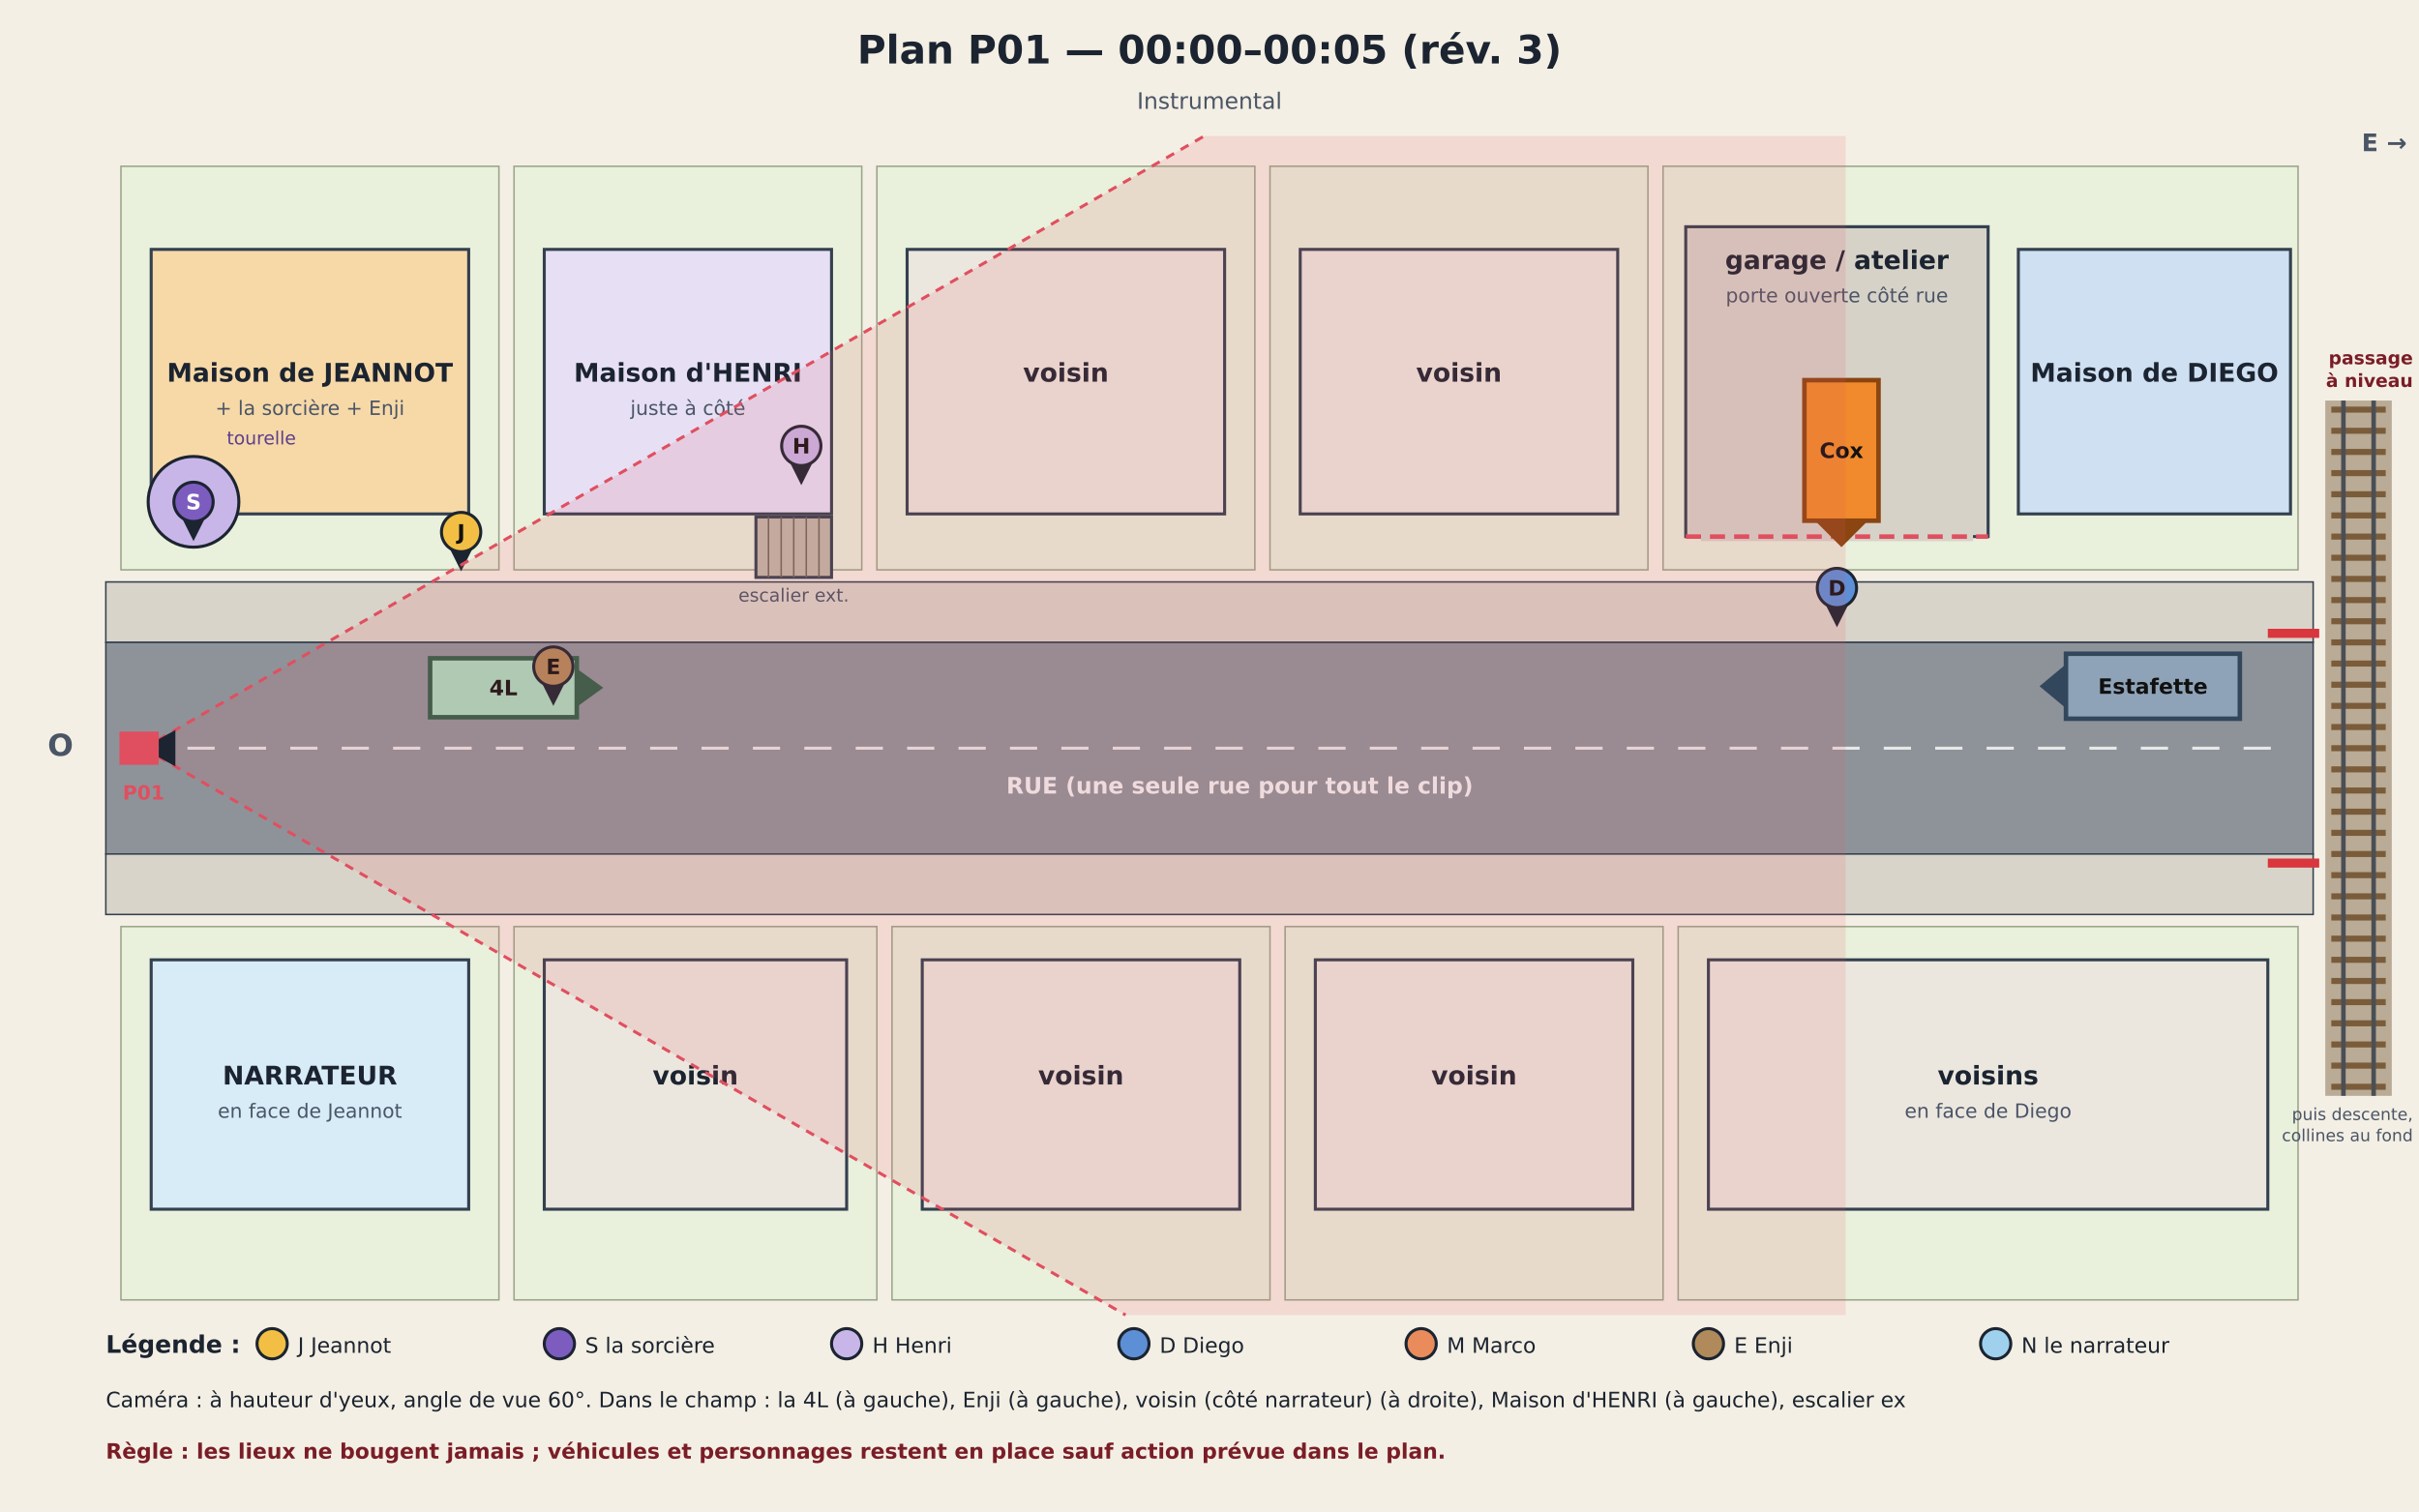
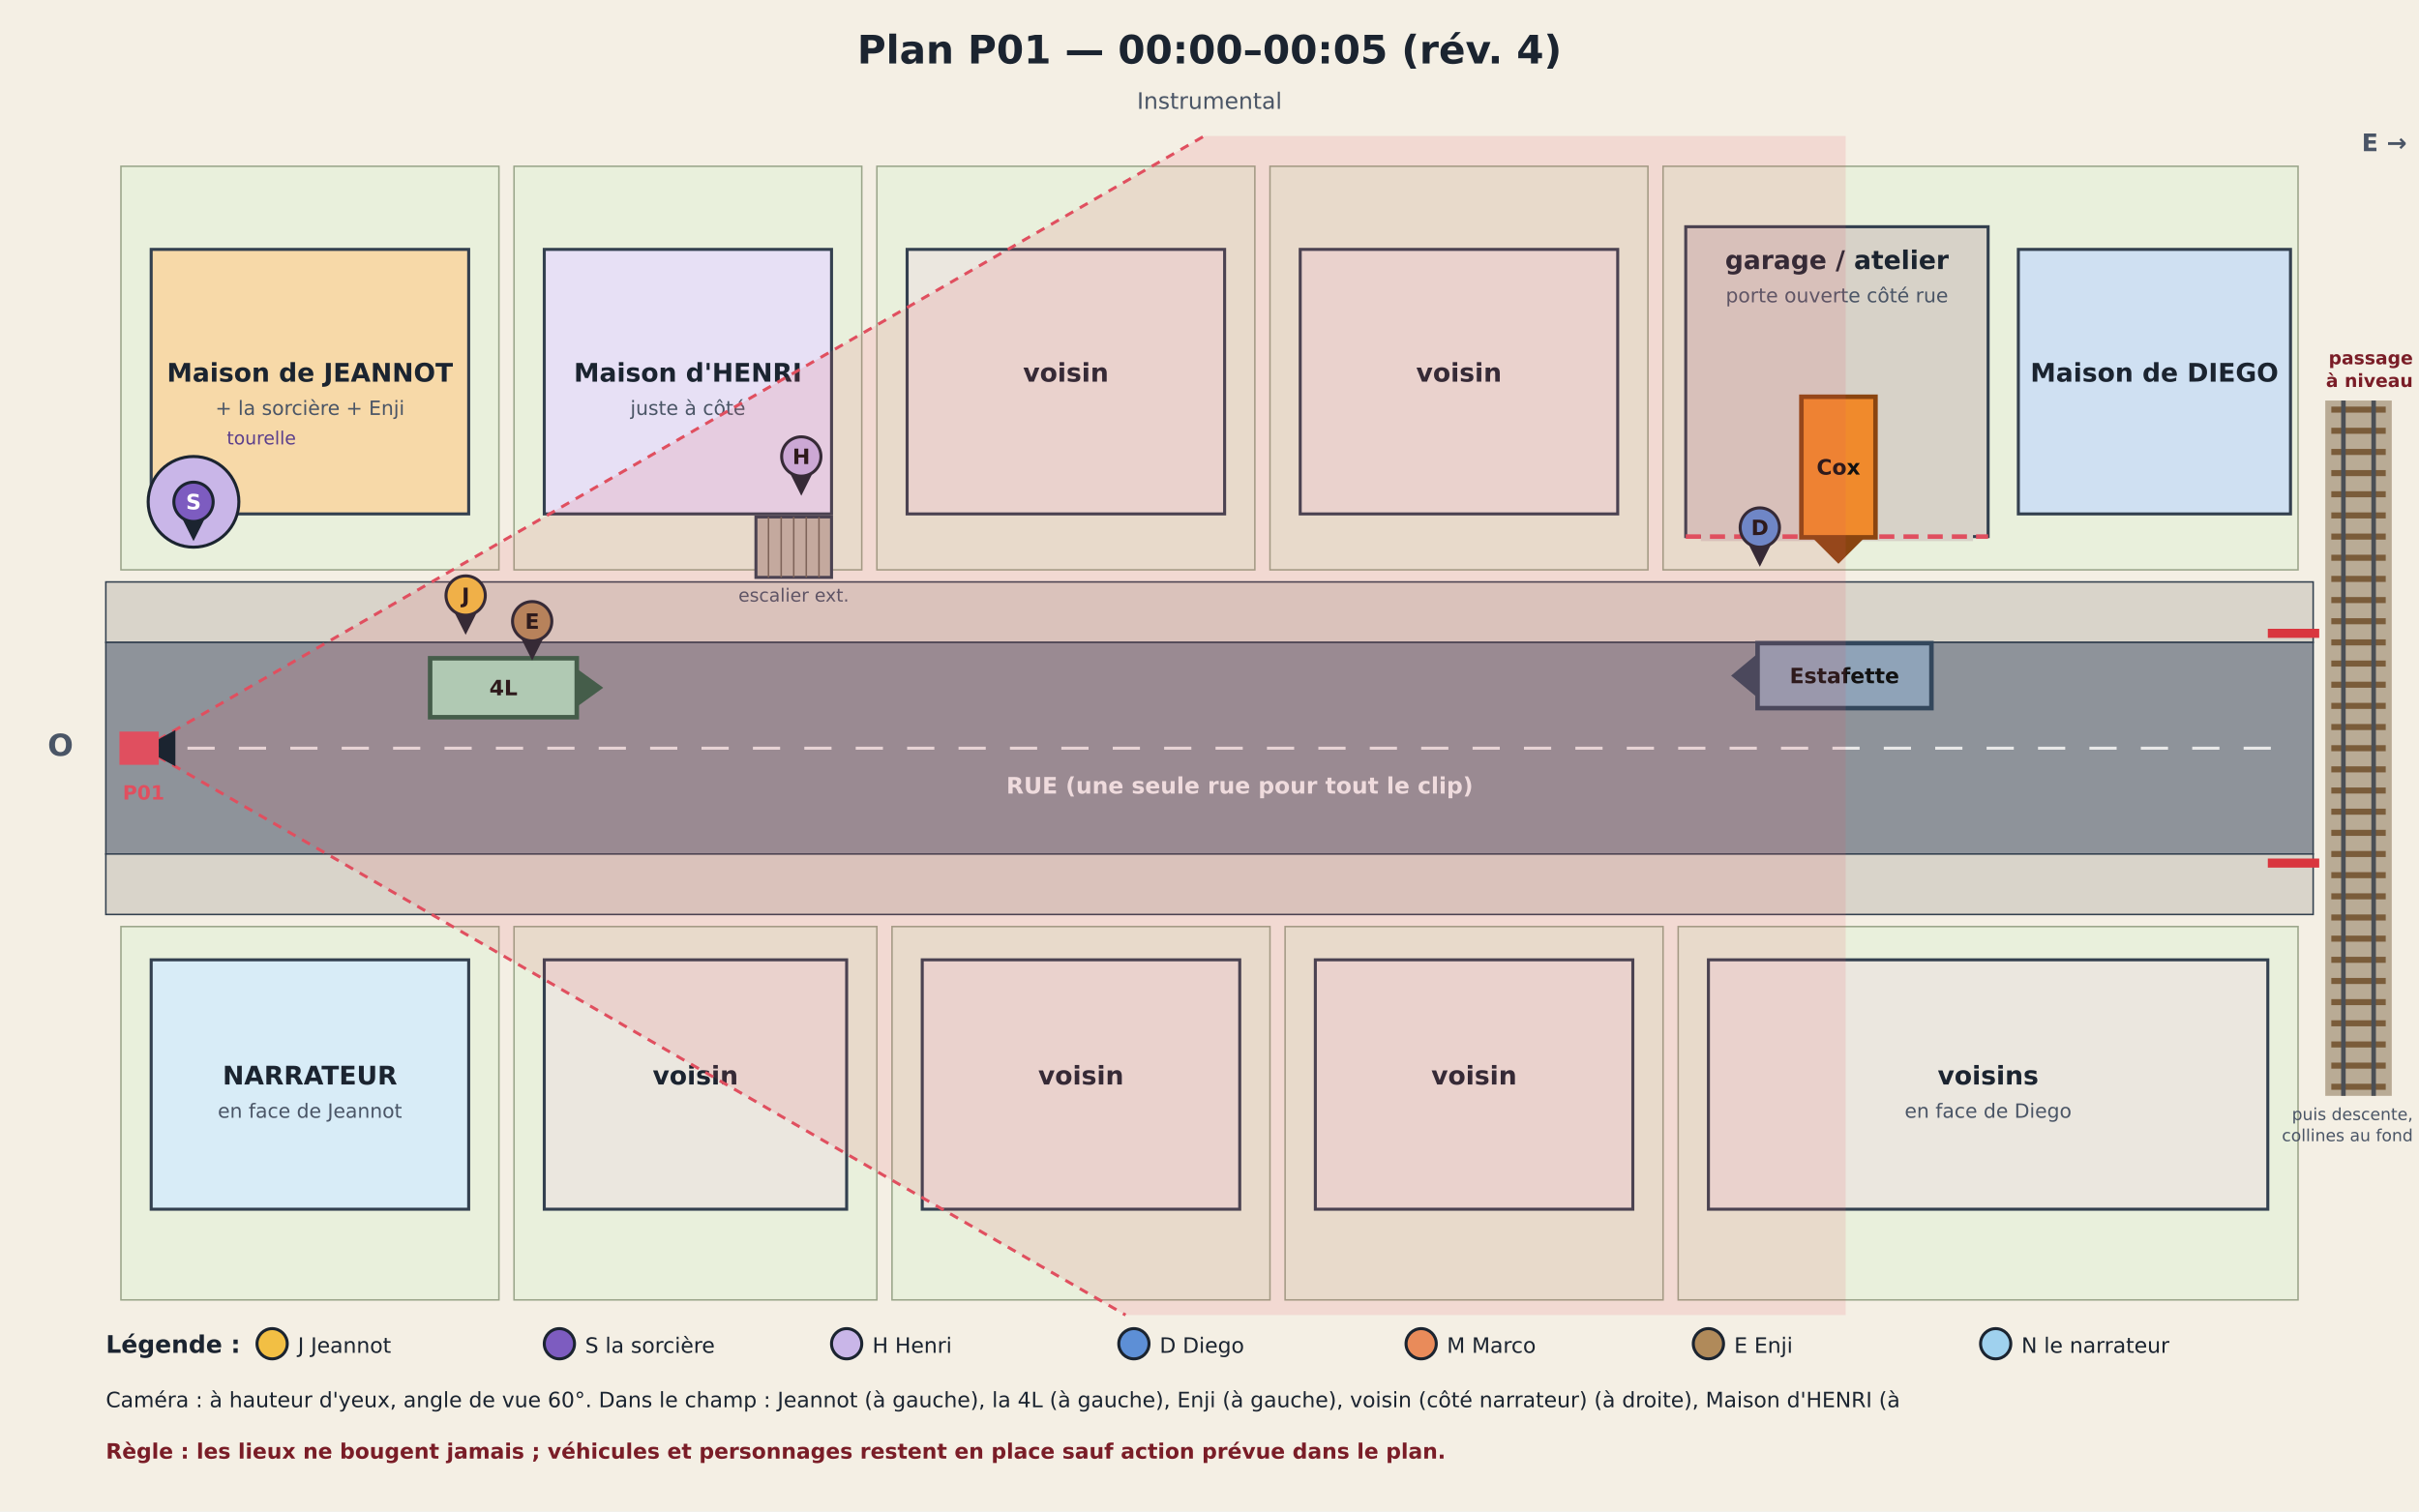
<svg xmlns="http://www.w3.org/2000/svg" width="1600" height="1000" viewBox="0 0 1600 1000" font-family="DejaVu Sans, Arial, sans-serif">
  <defs>
    <clipPath id="zone">
      <rect x="0" y="90" width="1600" height="780" />
    </clipPath>
  </defs>
  <rect x="0.0" y="0.0" width="1600.0" height="1000.0" rx="0" fill="#f4efe4" stroke="none" stroke-width="0" />
  <rect x="70.0" y="385.0" width="1460.0" height="40.0" rx="0" fill="#d9d4ca" stroke="#33404f" stroke-width="1" />
  <rect x="70.0" y="425.0" width="1460.0" height="140.0" rx="0" fill="#8e939a" stroke="#33404f" stroke-width="1" />
  <rect x="70.0" y="565.0" width="1460.0" height="40.0" rx="0" fill="#d9d4ca" stroke="#33404f" stroke-width="1" />
  <line x1="90.0" y1="495.0" x2="1510.0" y2="495.0" stroke="#e8e8e8" stroke-width="2" stroke-dasharray="18 16" />
  <text x="820.0" y="525.0" font-size="15" fill="#f1f1f1" text-anchor="middle" font-weight="bold">RUE (une seule rue pour tout le clip)</text>
  <rect x="80.0" y="110.0" width="250.0" height="267.0" rx="0" fill="#e9f0dc" stroke="#9aa58a" stroke-width="1" />
  <rect x="340.0" y="110.0" width="230.0" height="267.0" rx="0" fill="#e9f0dc" stroke="#9aa58a" stroke-width="1" />
  <rect x="580.0" y="110.0" width="250.0" height="267.0" rx="0" fill="#e9f0dc" stroke="#9aa58a" stroke-width="1" />
  <rect x="840.0" y="110.0" width="250.0" height="267.0" rx="0" fill="#e9f0dc" stroke="#9aa58a" stroke-width="1" />
  <rect x="1100.0" y="110.0" width="420.0" height="267.0" rx="0" fill="#e9f0dc" stroke="#9aa58a" stroke-width="1" />
  <rect x="80.0" y="613.0" width="250.0" height="247.0" rx="0" fill="#e9f0dc" stroke="#9aa58a" stroke-width="1" />
  <rect x="340.0" y="613.0" width="240.0" height="247.0" rx="0" fill="#e9f0dc" stroke="#9aa58a" stroke-width="1" />
  <rect x="590.0" y="613.0" width="250.0" height="247.0" rx="0" fill="#e9f0dc" stroke="#9aa58a" stroke-width="1" />
  <rect x="850.0" y="613.0" width="250.0" height="247.0" rx="0" fill="#e9f0dc" stroke="#9aa58a" stroke-width="1" />
  <rect x="1110.0" y="613.0" width="410.0" height="247.0" rx="0" fill="#e9f0dc" stroke="#9aa58a" stroke-width="1" />
  <rect x="100.0" y="165.0" width="210.0" height="175.0" rx="0" fill="#f7d9a8" stroke="#33404f" stroke-width="2" />
  <text x="205.0" y="252.5" font-size="17" fill="#1b2430" text-anchor="middle" font-weight="bold">Maison de JEANNOT</text>
  <text x="205.0" y="274.5" font-size="13" fill="#4a5566" text-anchor="middle">+ la sorcière + Enji</text>
  <rect x="360.0" y="165.0" width="190.0" height="175.0" rx="0" fill="#e7e0f5" stroke="#33404f" stroke-width="2" />
  <text x="455.0" y="252.5" font-size="17" fill="#1b2430" text-anchor="middle" font-weight="bold">Maison d'HENRI</text>
  <text x="455.0" y="274.5" font-size="13" fill="#4a5566" text-anchor="middle">juste à côté</text>
  <rect x="600.0" y="165.0" width="210.0" height="175.0" rx="0" fill="#ebe7df" stroke="#33404f" stroke-width="2" />
  <text x="705.0" y="252.5" font-size="17" fill="#1b2430" text-anchor="middle" font-weight="bold">voisin</text>
  <rect x="860.0" y="165.0" width="210.0" height="175.0" rx="0" fill="#ebe7df" stroke="#33404f" stroke-width="2" />
  <text x="965.0" y="252.5" font-size="17" fill="#1b2430" text-anchor="middle" font-weight="bold">voisin</text>
  <rect x="1115.0" y="150.0" width="200.0" height="205.0" rx="0" fill="#d7d2c8" stroke="#33404f" stroke-width="2" />
  <line x1="1125.0" y1="355.0" x2="1305.0" y2="355.0" stroke="#d7d2c8" stroke-width="6" />
  <line x1="1115.0" y1="355.0" x2="1315.0" y2="355.0" stroke="#e04f5f" stroke-width="3" stroke-dasharray="10 6" />
  <text x="1215.0" y="178.0" font-size="17" fill="#1b2430" text-anchor="middle" font-weight="bold">garage / atelier</text>
  <text x="1215.0" y="200.0" font-size="13" fill="#4a5566" text-anchor="middle">porte ouverte côté rue</text>
  <rect x="1335.0" y="165.0" width="180.0" height="175.0" rx="0" fill="#cfe0f2" stroke="#33404f" stroke-width="2" />
  <text x="1425.0" y="252.5" font-size="17" fill="#1b2430" text-anchor="middle" font-weight="bold">Maison de DIEGO</text>
  <rect x="100.0" y="635.0" width="210.0" height="165.0" rx="0" fill="#d8ecf7" stroke="#33404f" stroke-width="2" />
  <text x="205.0" y="717.5" font-size="17" fill="#1b2430" text-anchor="middle" font-weight="bold">NARRATEUR</text>
  <text x="205.0" y="739.5" font-size="13" fill="#4a5566" text-anchor="middle">en face de Jeannot</text>
  <rect x="360.0" y="635.0" width="200.0" height="165.0" rx="0" fill="#ebe7df" stroke="#33404f" stroke-width="2" />
  <text x="460.0" y="717.5" font-size="17" fill="#1b2430" text-anchor="middle" font-weight="bold">voisin</text>
  <rect x="610.0" y="635.0" width="210.0" height="165.0" rx="0" fill="#ebe7df" stroke="#33404f" stroke-width="2" />
  <text x="715.0" y="717.5" font-size="17" fill="#1b2430" text-anchor="middle" font-weight="bold">voisin</text>
  <rect x="870.0" y="635.0" width="210.0" height="165.0" rx="0" fill="#ebe7df" stroke="#33404f" stroke-width="2" />
  <text x="975.0" y="717.5" font-size="17" fill="#1b2430" text-anchor="middle" font-weight="bold">voisin</text>
  <rect x="1130.0" y="635.0" width="370.0" height="165.0" rx="0" fill="#ebe7df" stroke="#33404f" stroke-width="2" />
  <text x="1315.0" y="717.5" font-size="17" fill="#1b2430" text-anchor="middle" font-weight="bold">voisins</text>
  <text x="1315.0" y="739.5" font-size="13" fill="#4a5566" text-anchor="middle">en face de Diego</text>
  <circle cx="128.0" cy="332.0" r="30" fill="#c9b6e8" stroke="#1b2430" stroke-width="2" />
  <text x="150.0" y="294.0" font-size="12" fill="#5b3f8c" text-anchor="start">tourelle</text>
  <rect x="500.0" y="342.0" width="50.0" height="40.0" rx="0" fill="#bfb7a8" stroke="#33404f" stroke-width="2" />
  <line x1="508.3" y1="342.0" x2="508.3" y2="382.0" stroke="#6e6658" stroke-width="1" />
  <line x1="516.7" y1="342.0" x2="516.7" y2="382.0" stroke="#6e6658" stroke-width="1" />
  <line x1="525.0" y1="342.0" x2="525.0" y2="382.0" stroke="#6e6658" stroke-width="1" />
  <line x1="533.3" y1="342.0" x2="533.3" y2="382.0" stroke="#6e6658" stroke-width="1" />
  <line x1="541.7" y1="342.0" x2="541.7" y2="382.0" stroke="#6e6658" stroke-width="1" />
  <text x="525.0" y="398.0" font-size="12" fill="#4a5566" text-anchor="middle">escalier ext.</text>
  <rect x="1538.0" y="265.0" width="44.0" height="460.0" rx="0" fill="#b9ab95" stroke="none" stroke-width="0" />
  <line x1="1542.0" y1="271.0" x2="1578.0" y2="271.0" stroke="#7a5c3a" stroke-width="4" />
  <line x1="1542.0" y1="285.0" x2="1578.0" y2="285.0" stroke="#7a5c3a" stroke-width="4" />
  <line x1="1542.0" y1="299.0" x2="1578.0" y2="299.0" stroke="#7a5c3a" stroke-width="4" />
  <line x1="1542.0" y1="313.0" x2="1578.0" y2="313.0" stroke="#7a5c3a" stroke-width="4" />
  <line x1="1542.0" y1="327.0" x2="1578.0" y2="327.0" stroke="#7a5c3a" stroke-width="4" />
  <line x1="1542.0" y1="341.0" x2="1578.0" y2="341.0" stroke="#7a5c3a" stroke-width="4" />
  <line x1="1542.0" y1="355.0" x2="1578.0" y2="355.0" stroke="#7a5c3a" stroke-width="4" />
  <line x1="1542.0" y1="369.0" x2="1578.0" y2="369.0" stroke="#7a5c3a" stroke-width="4" />
  <line x1="1542.0" y1="383.0" x2="1578.0" y2="383.0" stroke="#7a5c3a" stroke-width="4" />
  <line x1="1542.0" y1="397.0" x2="1578.0" y2="397.0" stroke="#7a5c3a" stroke-width="4" />
  <line x1="1542.0" y1="411.0" x2="1578.0" y2="411.0" stroke="#7a5c3a" stroke-width="4" />
  <line x1="1542.0" y1="425.0" x2="1578.0" y2="425.0" stroke="#7a5c3a" stroke-width="4" />
  <line x1="1542.0" y1="439.0" x2="1578.0" y2="439.0" stroke="#7a5c3a" stroke-width="4" />
  <line x1="1542.0" y1="453.0" x2="1578.0" y2="453.0" stroke="#7a5c3a" stroke-width="4" />
  <line x1="1542.0" y1="467.0" x2="1578.0" y2="467.0" stroke="#7a5c3a" stroke-width="4" />
  <line x1="1542.0" y1="481.0" x2="1578.0" y2="481.0" stroke="#7a5c3a" stroke-width="4" />
  <line x1="1542.0" y1="495.0" x2="1578.0" y2="495.0" stroke="#7a5c3a" stroke-width="4" />
  <line x1="1542.0" y1="509.0" x2="1578.0" y2="509.0" stroke="#7a5c3a" stroke-width="4" />
  <line x1="1542.0" y1="523.0" x2="1578.0" y2="523.0" stroke="#7a5c3a" stroke-width="4" />
  <line x1="1542.0" y1="537.0" x2="1578.0" y2="537.0" stroke="#7a5c3a" stroke-width="4" />
  <line x1="1542.0" y1="551.0" x2="1578.0" y2="551.0" stroke="#7a5c3a" stroke-width="4" />
  <line x1="1542.0" y1="565.0" x2="1578.0" y2="565.0" stroke="#7a5c3a" stroke-width="4" />
  <line x1="1542.0" y1="579.0" x2="1578.0" y2="579.0" stroke="#7a5c3a" stroke-width="4" />
  <line x1="1542.0" y1="593.0" x2="1578.0" y2="593.0" stroke="#7a5c3a" stroke-width="4" />
  <line x1="1542.0" y1="607.0" x2="1578.0" y2="607.0" stroke="#7a5c3a" stroke-width="4" />
  <line x1="1542.0" y1="621.0" x2="1578.0" y2="621.0" stroke="#7a5c3a" stroke-width="4" />
  <line x1="1542.0" y1="635.0" x2="1578.0" y2="635.0" stroke="#7a5c3a" stroke-width="4" />
  <line x1="1542.0" y1="649.0" x2="1578.0" y2="649.0" stroke="#7a5c3a" stroke-width="4" />
  <line x1="1542.0" y1="663.0" x2="1578.0" y2="663.0" stroke="#7a5c3a" stroke-width="4" />
  <line x1="1542.0" y1="677.0" x2="1578.0" y2="677.0" stroke="#7a5c3a" stroke-width="4" />
  <line x1="1542.0" y1="691.0" x2="1578.0" y2="691.0" stroke="#7a5c3a" stroke-width="4" />
  <line x1="1542.0" y1="705.0" x2="1578.0" y2="705.0" stroke="#7a5c3a" stroke-width="4" />
  <line x1="1542.0" y1="719.0" x2="1578.0" y2="719.0" stroke="#7a5c3a" stroke-width="4" />
  <line x1="1550.0" y1="265.0" x2="1550.0" y2="725.0" stroke="#4b4f55" stroke-width="3" />
  <line x1="1570.0" y1="265.0" x2="1570.0" y2="725.0" stroke="#4b4f55" stroke-width="3" />
  <line x1="1534.0" y1="419.0" x2="1500.0" y2="419.0" stroke="#d9363e" stroke-width="6" />
  <line x1="1534.0" y1="571.0" x2="1500.0" y2="571.0" stroke="#d9363e" stroke-width="6" />
  <text x="1596.0" y="241.0" font-size="12" fill="#7a1d27" text-anchor="end" font-weight="bold">passage</text>
  <text x="1596.0" y="256.0" font-size="12" fill="#7a1d27" text-anchor="end" font-weight="bold">à niveau</text>
  <text x="1596.0" y="741.0" font-size="11" fill="#4a5566" text-anchor="end">puis descente,</text>
  <text x="1596.0" y="755.0" font-size="11" fill="#4a5566" text-anchor="end">collines au fond</text>
  <text x="40.0" y="500.0" font-size="20" fill="#4a5566" text-anchor="middle" font-weight="bold">O</text>
  <text x="1592.0" y="100.0" font-size="16" fill="#4a5566" text-anchor="end" font-weight="bold">E →</text>
  <polygon points="283.0,434.0 383.0,434.0 383.0,476.0 283.0,476.0" fill="#2c5f47" fill-opacity="1.0" />
  <polygon points="286.0,437.0 380.0,437.0 380.0,473.0 286.0,473.0" fill="#a8dcc0" fill-opacity="1.0" />
  <polygon points="381.0,442.0 399.0,455.0 381.0,468.0" fill="#2c5f47" fill-opacity="1.0" />
  <text x="333.0" y="460.0" font-size="14" fill="#111" text-anchor="middle" font-weight="bold">4L</text>
-   <polygon points="1483.0,477.0 1365.0,477.0 1365.0,431.0 1483.0,431.0" fill="#33475c" fill-opacity="1.0" />
-   <polygon points="1480.0,474.0 1368.0,474.0 1368.0,434.0 1480.0,434.0" fill="#8fa3b8" fill-opacity="1.0" />
-   <polygon points="1367.0,469.0 1349.0,454.0 1367.0,439.0" fill="#33475c" fill-opacity="1.0" />
-   <text x="1424.0" y="459.0" font-size="14" fill="#111" text-anchor="middle" font-weight="bold">Estafette</text>
-   <polygon points="1244.0,250.0 1244.0,346.0 1192.0,346.0 1192.0,250.0" fill="#8a4510" fill-opacity="1.0" />
-   <polygon points="1241.0,253.0 1241.0,343.0 1195.0,343.0 1195.0,253.0" fill="#f08a2c" fill-opacity="1.0" />
-   <polygon points="1236.0,344.0 1218.0,362.0 1200.0,344.0" fill="#8a4510" fill-opacity="1.0" />
-   <text x="1218.0" y="303.0" font-size="14" fill="#111" text-anchor="middle" font-weight="bold">Cox</text>
-   <polygon points="313.0,362.0 305.0,378.0 297.0,362.0" fill="#1b2430" fill-opacity="1.0" />
-   <circle cx="305.0" cy="352.0" r="13" fill="#f2bf44" stroke="#1b2430" stroke-width="2" />
-   <text x="305.0" y="357.0" font-size="14" fill="#111" text-anchor="middle" font-weight="bold">J</text>
-   <polygon points="374.0,451.0 366.0,467.0 358.0,451.0" fill="#1b2430" fill-opacity="1.0" />
-   <circle cx="366.0" cy="441.0" r="13" fill="#b08a5a" stroke="#1b2430" stroke-width="2" />
-   <text x="366.0" y="446.0" font-size="14" fill="#111" text-anchor="middle" font-weight="bold">E</text>
+   <polygon points="1279.0,470.0 1161.0,470.0 1161.0,424.0 1279.0,424.0" fill="#33475c" fill-opacity="1.0" />
+   <polygon points="1276.0,467.0 1164.0,467.0 1164.0,427.0 1276.0,427.0" fill="#8fa3b8" fill-opacity="1.0" />
+   <polygon points="1163.0,462.0 1145.0,447.0 1163.0,432.0" fill="#33475c" fill-opacity="1.0" />
+   <text x="1220.0" y="452.0" font-size="14" fill="#111" text-anchor="middle" font-weight="bold">Estafette</text>
+   <polygon points="1242.0,261.0 1242.0,357.0 1190.0,357.0 1190.0,261.0" fill="#8a4510" fill-opacity="1.0" />
+   <polygon points="1239.0,264.0 1239.0,354.0 1193.0,354.0 1193.0,264.0" fill="#f08a2c" fill-opacity="1.0" />
+   <polygon points="1234.0,355.0 1216.0,373.0 1198.0,355.0" fill="#8a4510" fill-opacity="1.0" />
+   <text x="1216.0" y="314.0" font-size="14" fill="#111" text-anchor="middle" font-weight="bold">Cox</text>
+   <polygon points="316.0,404.0 308.0,420.0 300.0,404.0" fill="#1b2430" fill-opacity="1.0" />
+   <circle cx="308.0" cy="394.0" r="13" fill="#f2bf44" stroke="#1b2430" stroke-width="2" />
+   <text x="308.0" y="399.0" font-size="14" fill="#111" text-anchor="middle" font-weight="bold">J</text>
+   <polygon points="360.0,421.0 352.0,437.0 344.0,421.0" fill="#1b2430" fill-opacity="1.0" />
+   <circle cx="352.0" cy="411.0" r="13" fill="#b08a5a" stroke="#1b2430" stroke-width="2" />
+   <text x="352.0" y="416.0" font-size="14" fill="#111" text-anchor="middle" font-weight="bold">E</text>
  <polygon points="136.0,342.0 128.0,358.0 120.0,342.0" fill="#1b2430" fill-opacity="1.0" />
  <circle cx="128.0" cy="332.0" r="13" fill="#7d5cc0" stroke="#1b2430" stroke-width="2" />
  <text x="128.0" y="337.0" font-size="14" fill="#fff" text-anchor="middle" font-weight="bold">S</text>
-   <polygon points="538.0,305.0 530.0,321.0 522.0,305.0" fill="#1b2430" fill-opacity="1.0" />
-   <circle cx="530.0" cy="295.0" r="13" fill="#c9b6e8" stroke="#1b2430" stroke-width="2" />
-   <text x="530.0" y="300.0" font-size="14" fill="#111" text-anchor="middle" font-weight="bold">H</text>
-   <polygon points="1223.0,399.0 1215.0,415.0 1207.0,399.0" fill="#1b2430" fill-opacity="1.0" />
-   <circle cx="1215.0" cy="389.0" r="13" fill="#5d8fd6" stroke="#1b2430" stroke-width="2" />
-   <text x="1215.0" y="394.0" font-size="14" fill="#111" text-anchor="middle" font-weight="bold">D</text>
+   <polygon points="538.0,312.0 530.0,328.0 522.0,312.0" fill="#1b2430" fill-opacity="1.0" />
+   <circle cx="530.0" cy="302.0" r="13" fill="#c9b6e8" stroke="#1b2430" stroke-width="2" />
+   <text x="530.0" y="307.0" font-size="14" fill="#111" text-anchor="middle" font-weight="bold">H</text>
+   <polygon points="1172.0,359.0 1164.0,375.0 1156.0,359.0" fill="#1b2430" fill-opacity="1.0" />
+   <circle cx="1164.0" cy="349.0" r="13" fill="#5d8fd6" stroke="#1b2430" stroke-width="2" />
+   <text x="1164.0" y="354.0" font-size="14" fill="#111" text-anchor="middle" font-weight="bold">D</text>
  <polygon points="95.0,495.0 1220.8,-155.0 1220.8,1145.0" fill="#e04f5f" fill-opacity="0.14" clip-path="url(#zone)" />
  <line x1="95.0" y1="495.0" x2="796.5" y2="90.0" stroke="#e04f5f" stroke-width="2" stroke-dasharray="6 5" />
  <line x1="95.0" y1="495.0" x2="744.5" y2="870.0" stroke="#e04f5f" stroke-width="2" stroke-dasharray="6 5" />
  <polygon points="79.0,484.0 105.0,484.0 105.0,506.0 79.0,506.0" fill="#e04f5f" fill-opacity="1.0" />
  <polygon points="105.0,489.0 116.0,483.0 116.0,507.0 105.0,501.0" fill="#1b2430" fill-opacity="1.0" />
  <text x="95.0" y="529.0" font-size="13" fill="#e04f5f" text-anchor="middle" font-weight="bold">P01</text>
-   <text x="800.0" y="42.0" font-size="26" fill="#1b2430" text-anchor="middle" font-weight="bold">Plan P01 — 00:00–00:05  (rév. 3)</text>
+   <text x="800.0" y="42.0" font-size="26" fill="#1b2430" text-anchor="middle" font-weight="bold">Plan P01 — 00:00–00:05  (rév. 4)</text>
  <text x="800.0" y="72.0" font-size="15" fill="#4a5566" text-anchor="middle">Instrumental</text>
  <text x="70.0" y="895.0" font-size="16" fill="#1b2430" text-anchor="start" font-weight="bold">Légende :</text>
  <circle cx="180.0" cy="889.0" r="10" fill="#f2bf44" stroke="#1b2430" stroke-width="2" />
  <text x="197.0" y="895.0" font-size="14" fill="#1b2430" text-anchor="start">J  Jeannot</text>
  <circle cx="370.0" cy="889.0" r="10" fill="#7d5cc0" stroke="#1b2430" stroke-width="2" />
  <text x="387.0" y="895.0" font-size="14" fill="#1b2430" text-anchor="start">S  la sorcière</text>
  <circle cx="560.0" cy="889.0" r="10" fill="#c9b6e8" stroke="#1b2430" stroke-width="2" />
  <text x="577.0" y="895.0" font-size="14" fill="#1b2430" text-anchor="start">H  Henri</text>
  <circle cx="750.0" cy="889.0" r="10" fill="#5d8fd6" stroke="#1b2430" stroke-width="2" />
  <text x="767.0" y="895.0" font-size="14" fill="#1b2430" text-anchor="start">D  Diego</text>
  <circle cx="940.0" cy="889.0" r="10" fill="#e98b5a" stroke="#1b2430" stroke-width="2" />
  <text x="957.0" y="895.0" font-size="14" fill="#1b2430" text-anchor="start">M  Marco</text>
  <circle cx="1130.0" cy="889.0" r="10" fill="#b08a5a" stroke="#1b2430" stroke-width="2" />
  <text x="1147.0" y="895.0" font-size="14" fill="#1b2430" text-anchor="start">E  Enji</text>
  <circle cx="1320.0" cy="889.0" r="10" fill="#9fd1ee" stroke="#1b2430" stroke-width="2" />
  <text x="1337.0" y="895.0" font-size="14" fill="#1b2430" text-anchor="start">N  le narrateur</text>
-   <text x="70.0" y="931.0" font-size="14" fill="#1b2430" text-anchor="start">Caméra : à hauteur d'yeux, angle de vue 60°. Dans le champ : la 4L (à gauche), Enji (à gauche), voisin (côté narrateur) (à droite), Maison d'HENRI (à gauche), escalier ex</text>
+   <text x="70.0" y="931.0" font-size="14" fill="#1b2430" text-anchor="start">Caméra : à hauteur d'yeux, angle de vue 60°. Dans le champ : Jeannot (à gauche), la 4L (à gauche), Enji (à gauche), voisin (côté narrateur) (à droite), Maison d'HENRI (à </text>
  <text x="70.0" y="965.0" font-size="14" fill="#7a1d27" text-anchor="start" font-weight="bold">Règle : les lieux ne bougent jamais ; véhicules et personnages restent en place sauf action prévue dans le plan.</text>
</svg>
